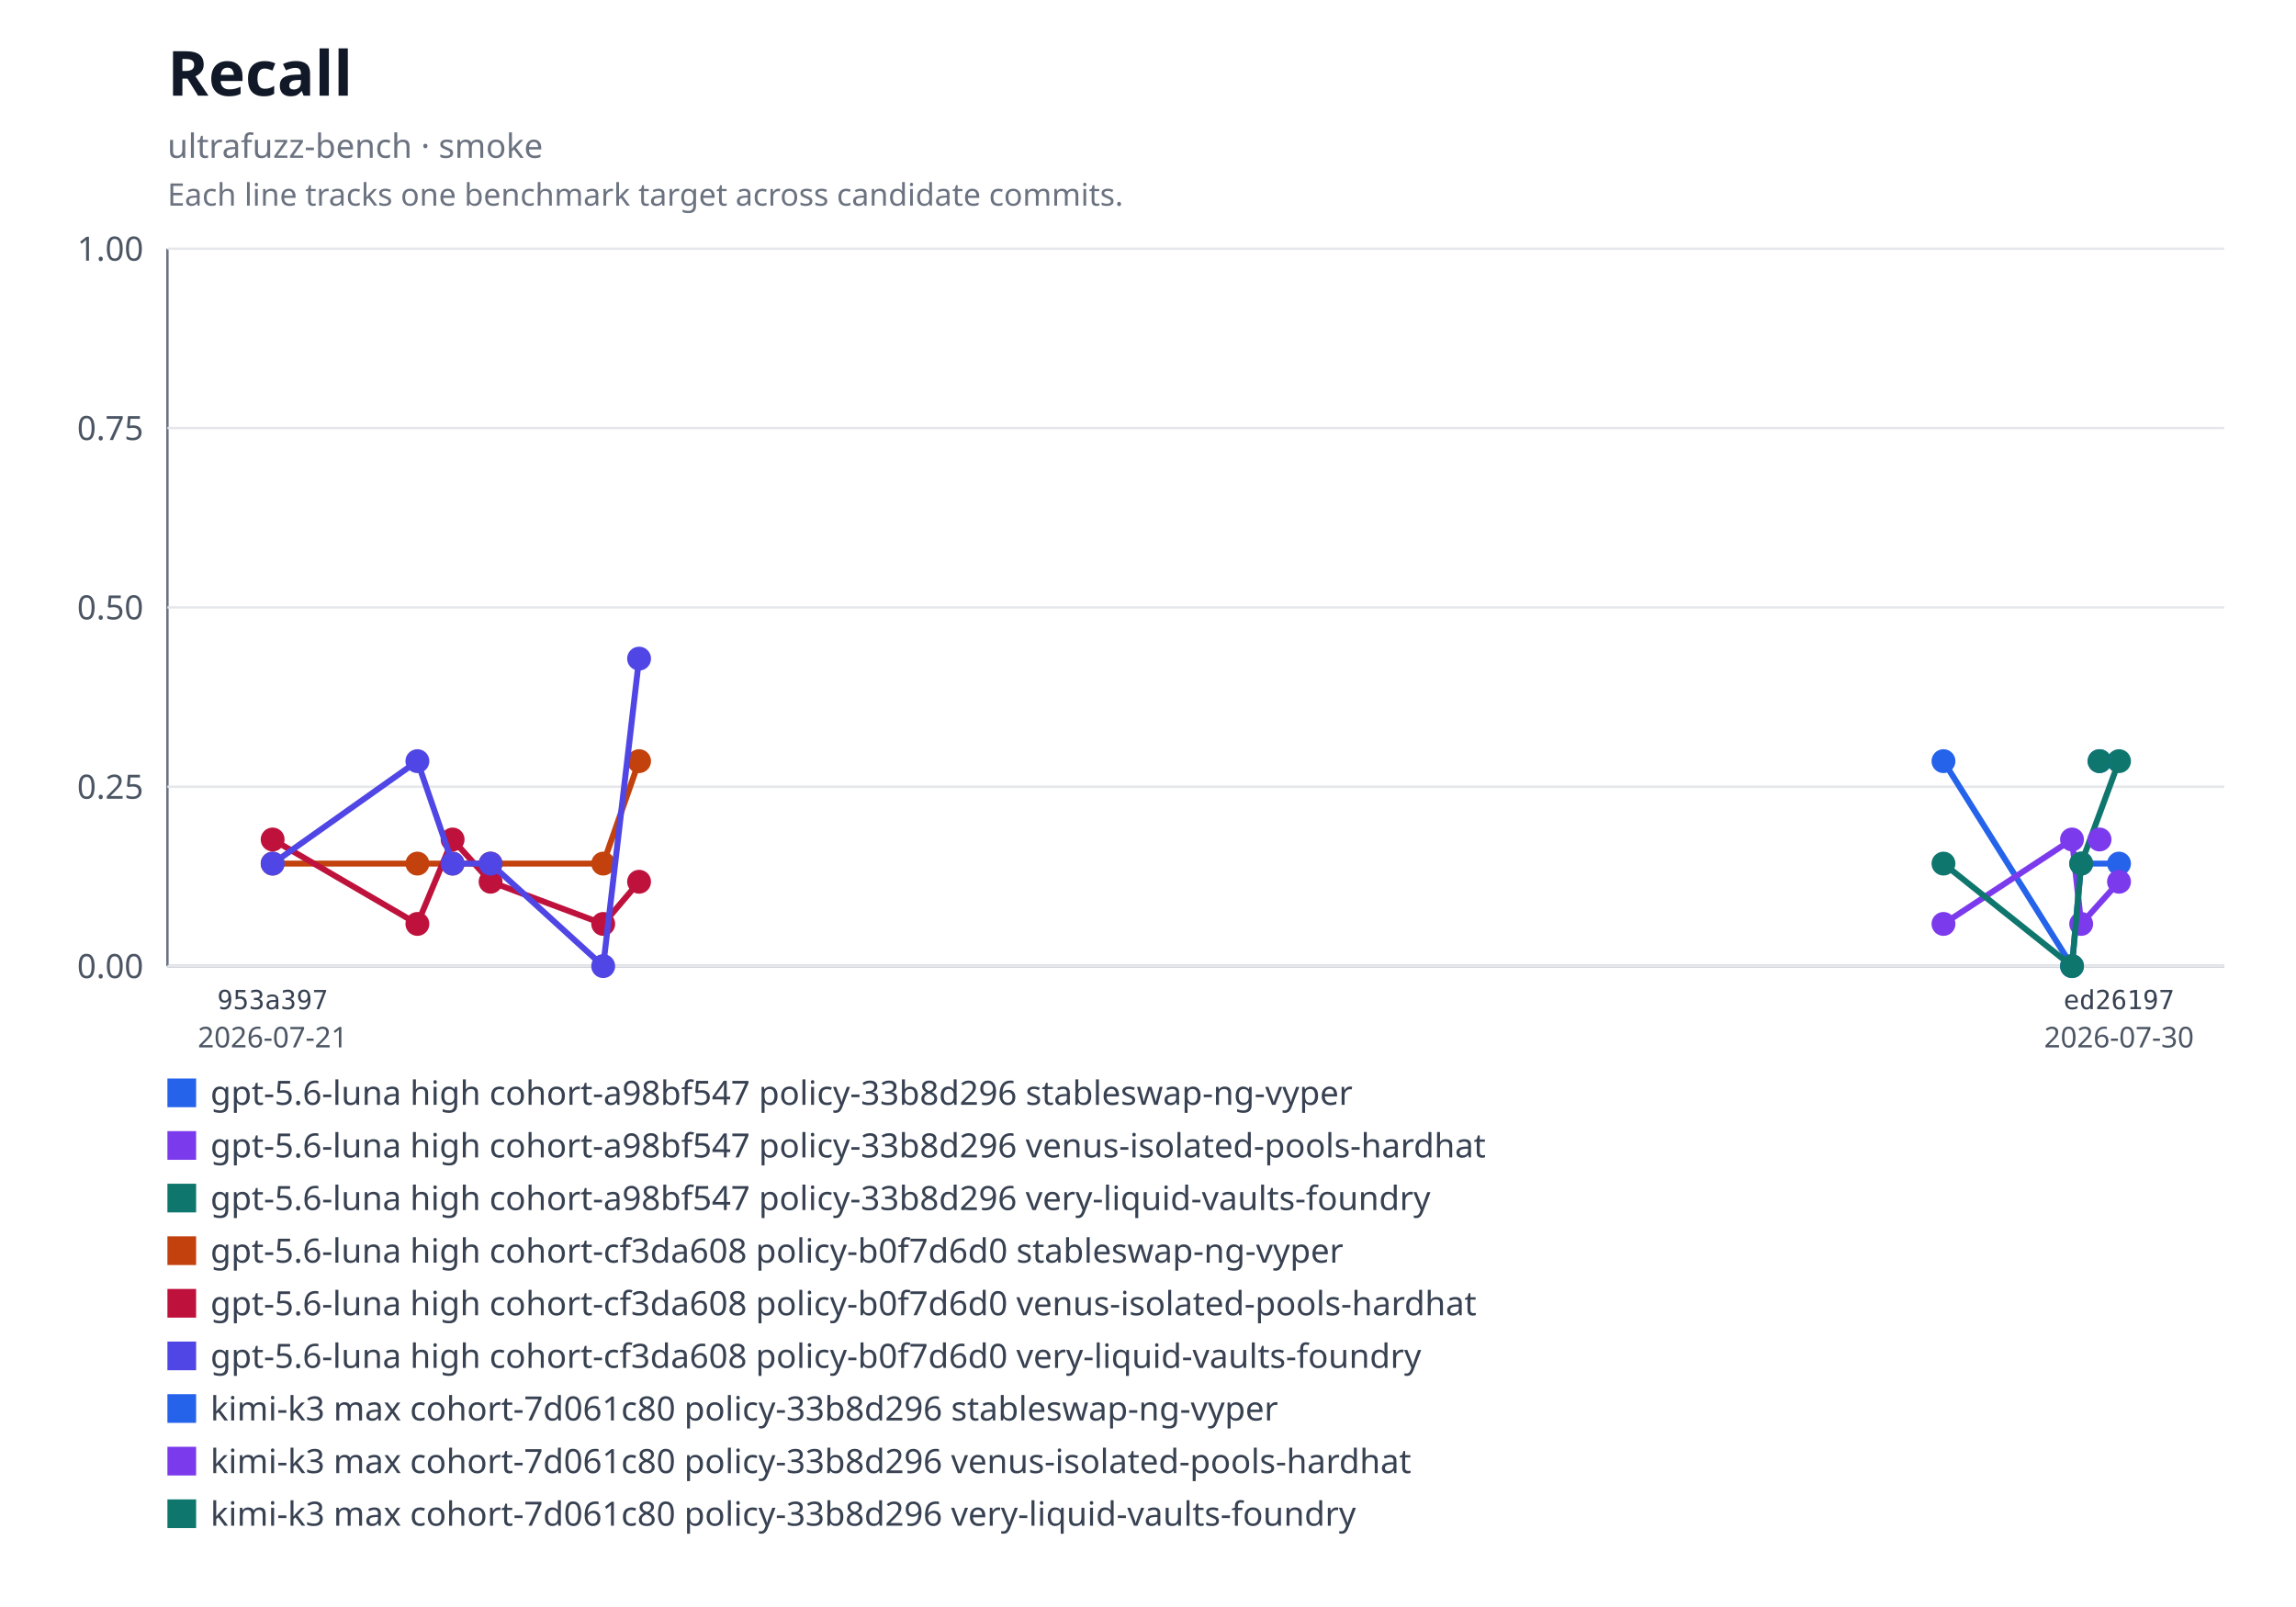
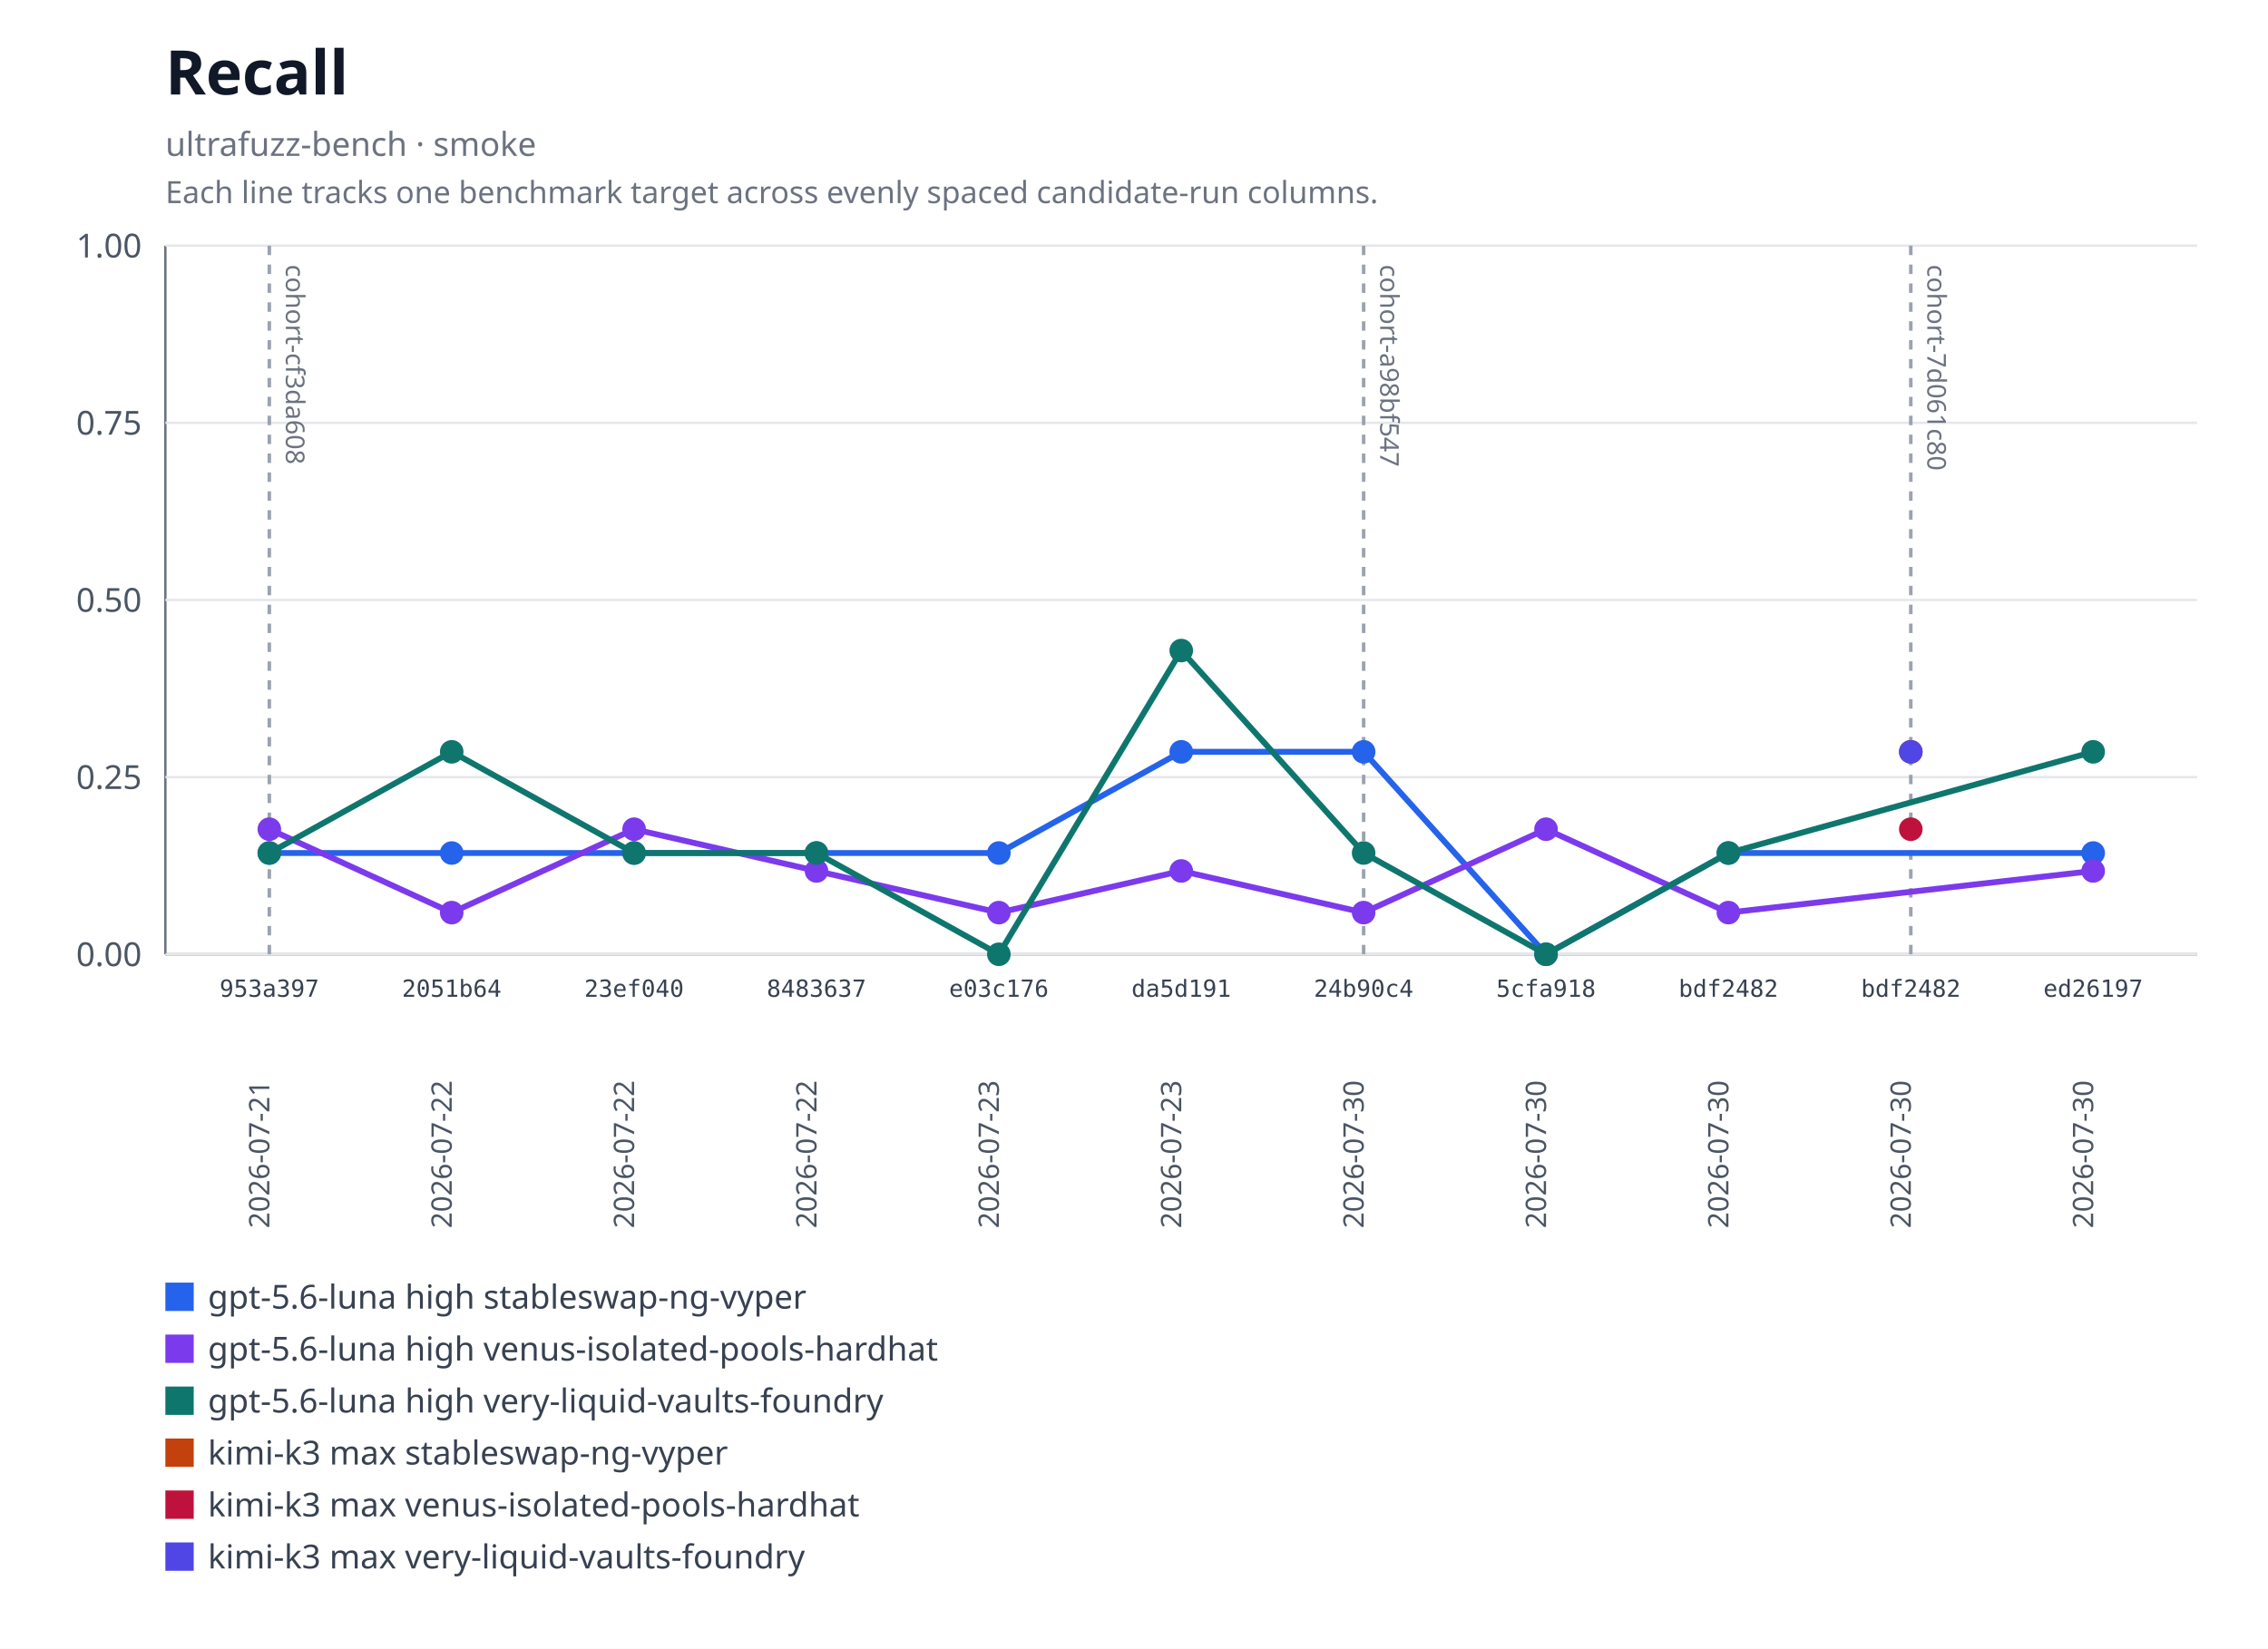
- <svg xmlns="http://www.w3.org/2000/svg" xmlns:xlink="http://www.w3.org/1999/xlink" width="960" height="672" viewBox="0 0 960 672" role="img" aria-labelledby="title desc">
-   <rect width="960" height="672" fill="#ffffff" />
+ <svg xmlns="http://www.w3.org/2000/svg" xmlns:xlink="http://www.w3.org/1999/xlink" width="960" height="698" viewBox="0 0 960 698" role="img" aria-labelledby="title desc">
+   <rect width="960" height="698" fill="#ffffff" />
  <text x="70" y="40" font-family="system-ui, sans-serif" font-size="26" font-weight="600" fill="#111827">Recall</text>
  <text x="70" y="66" font-family="system-ui, sans-serif" font-size="14" fill="#6b7280">ultrafuzz-bench · smoke</text>
-   <text x="70" y="86" font-family="system-ui, sans-serif" font-size="13" fill="#6b7280">Each line tracks one benchmark target across candidate commits.</text>
+   <text x="70" y="86" font-family="system-ui, sans-serif" font-size="13" fill="#6b7280">Each line tracks one benchmark target across evenly spaced candidate-run columns.</text>
  <line x1="70" y1="104" x2="70" y2="404" stroke="#6b7280" />
  <line x1="70" y1="404" x2="930" y2="404" stroke="#6b7280" />
  <line x1="70" y1="404" x2="930" y2="404" stroke="#e5e7eb" />
  <text x="60" y="409" text-anchor="end" font-family="system-ui, sans-serif" font-size="14" fill="#4b5563">0.00</text>
  <line x1="70" y1="329" x2="930" y2="329" stroke="#e5e7eb" />
  <text x="60" y="334" text-anchor="end" font-family="system-ui, sans-serif" font-size="14" fill="#4b5563">0.25</text>
  <line x1="70" y1="254" x2="930" y2="254" stroke="#e5e7eb" />
  <text x="60" y="259" text-anchor="end" font-family="system-ui, sans-serif" font-size="14" fill="#4b5563">0.50</text>
  <line x1="70" y1="179" x2="930" y2="179" stroke="#e5e7eb" />
  <text x="60" y="184" text-anchor="end" font-family="system-ui, sans-serif" font-size="14" fill="#4b5563">0.75</text>
  <line x1="70" y1="104" x2="930" y2="104" stroke="#e5e7eb" />
  <text x="60" y="109" text-anchor="end" font-family="system-ui, sans-serif" font-size="14" fill="#4b5563">1.00</text>
-   <polyline fill="none" stroke="#2563eb" stroke-width="2.5" points="812.6,318.29 866.34,404 870.18,361.13 886,361.13" />
+   <g data-lineage-marker="cohort-cf3da608">
+     <line x1="114" y1="104" x2="114" y2="404" stroke="#9ca3af" stroke-width="1.5" stroke-dasharray="4 4" />
+     <text transform="translate(121,112) rotate(90)" text-anchor="start" font-family="system-ui, sans-serif" font-size="11" fill="#6b7280">cohort-cf3da608</text>
+   </g>
+   <g data-lineage-marker="cohort-a98bf547">
+     <line x1="577.2" y1="104" x2="577.2" y2="404" stroke="#9ca3af" stroke-width="1.5" stroke-dasharray="4 4" />
+     <text transform="translate(584.2,112) rotate(90)" text-anchor="start" font-family="system-ui, sans-serif" font-size="11" fill="#6b7280">cohort-a98bf547</text>
+   </g>
+   <g data-lineage-marker="cohort-7d061c80">
+     <line x1="808.8" y1="104" x2="808.8" y2="404" stroke="#9ca3af" stroke-width="1.5" stroke-dasharray="4 4" />
+     <text transform="translate(815.8,112) rotate(90)" text-anchor="start" font-family="system-ui, sans-serif" font-size="11" fill="#6b7280">cohort-7d061c80</text>
+   </g>
+   <polyline fill="none" stroke="#2563eb" stroke-width="2.5" points="114,361.13 191.2,361.13 268.4,361.13 345.6,361.13 422.8,361.13 500,318.29 577.2,318.29 654.4,404 731.6,361.13 886,361.13" />
+   <a href="https://github.com/monad-developers/ultrafuzz/commit/953a397a860307d3061eef2cad69c80d09ef20f5" xlink:href="https://github.com/monad-developers/ultrafuzz/commit/953a397a860307d3061eef2cad69c80d09ef20f5">
+     <circle cx="114" cy="361.13" r="5" fill="#2563eb" />
+   </a>
+   <a href="https://github.com/monad-developers/ultrafuzz/commit/2051b642d9e31e9402ce1ec8a00b70cc27801f16" xlink:href="https://github.com/monad-developers/ultrafuzz/commit/2051b642d9e31e9402ce1ec8a00b70cc27801f16">
+     <circle cx="191.2" cy="361.13" r="5" fill="#2563eb" />
+   </a>
+   <a href="https://github.com/monad-developers/ultrafuzz/commit/23ef040e5ad66603354e3395f7eac77df9b76f06" xlink:href="https://github.com/monad-developers/ultrafuzz/commit/23ef040e5ad66603354e3395f7eac77df9b76f06">
+     <circle cx="268.4" cy="361.13" r="5" fill="#2563eb" />
+   </a>
+   <a href="https://github.com/monad-developers/ultrafuzz/commit/84836379f09e6e84ff0da059f7e26a2a38e4cc98" xlink:href="https://github.com/monad-developers/ultrafuzz/commit/84836379f09e6e84ff0da059f7e26a2a38e4cc98">
+     <circle cx="345.6" cy="361.13" r="5" fill="#2563eb" />
+   </a>
+   <a href="https://github.com/monad-developers/ultrafuzz/commit/e03c176587f695fe711b8123f88c2cbbcfca36af" xlink:href="https://github.com/monad-developers/ultrafuzz/commit/e03c176587f695fe711b8123f88c2cbbcfca36af">
+     <circle cx="422.8" cy="361.13" r="5" fill="#2563eb" />
+   </a>
+   <a href="https://github.com/monad-developers/ultrafuzz/commit/da5d191b03f61b4e07149c10d29bbd7542511889" xlink:href="https://github.com/monad-developers/ultrafuzz/commit/da5d191b03f61b4e07149c10d29bbd7542511889">
+     <circle cx="500" cy="318.29" r="5" fill="#2563eb" />
+   </a>
  <a href="https://github.com/monad-developers/ultrafuzz/commit/24b90c4d2a03ece561b3b1b988cfa2508c088013" xlink:href="https://github.com/monad-developers/ultrafuzz/commit/24b90c4d2a03ece561b3b1b988cfa2508c088013">
-     <circle cx="812.6" cy="318.29" r="5" fill="#2563eb" />
+     <circle cx="577.2" cy="318.29" r="5" fill="#2563eb" />
  </a>
  <a href="https://github.com/monad-developers/ultrafuzz/commit/5cfa918db7448aeb92b6b8aa66f687a9359b71e6" xlink:href="https://github.com/monad-developers/ultrafuzz/commit/5cfa918db7448aeb92b6b8aa66f687a9359b71e6">
-     <circle cx="866.34" cy="404" r="5" fill="#2563eb" />
+     <circle cx="654.4" cy="404" r="5" fill="#2563eb" />
  </a>
  <a href="https://github.com/monad-developers/ultrafuzz/commit/bdf2482db2ad359aa9b48775e73206fa37f32278" xlink:href="https://github.com/monad-developers/ultrafuzz/commit/bdf2482db2ad359aa9b48775e73206fa37f32278">
-     <circle cx="870.18" cy="361.13" r="5" fill="#2563eb" />
+     <circle cx="731.6" cy="361.13" r="5" fill="#2563eb" />
  </a>
  <a href="https://github.com/monad-developers/ultrafuzz/commit/ed26197c6c6cf5c7d21e35b9f2c9f5cb85fcac8e" xlink:href="https://github.com/monad-developers/ultrafuzz/commit/ed26197c6c6cf5c7d21e35b9f2c9f5cb85fcac8e">
    <circle cx="886" cy="361.13" r="5" fill="#2563eb" />
  </a>
-   <polyline fill="none" stroke="#7c3aed" stroke-width="2.5" points="812.6,386.36 866.34,351.05 870.18,386.36 886,368.72" />
+   <polyline fill="none" stroke="#7c3aed" stroke-width="2.5" points="114,351.05 191.2,386.36 268.4,351.05 345.6,368.72 422.8,386.36 500,368.72 577.2,386.36 654.4,351.05 731.6,386.36 886,368.72" />
+   <a href="https://github.com/monad-developers/ultrafuzz/commit/953a397a860307d3061eef2cad69c80d09ef20f5" xlink:href="https://github.com/monad-developers/ultrafuzz/commit/953a397a860307d3061eef2cad69c80d09ef20f5">
+     <circle cx="114" cy="351.05" r="5" fill="#7c3aed" />
+   </a>
+   <a href="https://github.com/monad-developers/ultrafuzz/commit/2051b642d9e31e9402ce1ec8a00b70cc27801f16" xlink:href="https://github.com/monad-developers/ultrafuzz/commit/2051b642d9e31e9402ce1ec8a00b70cc27801f16">
+     <circle cx="191.2" cy="386.36" r="5" fill="#7c3aed" />
+   </a>
+   <a href="https://github.com/monad-developers/ultrafuzz/commit/23ef040e5ad66603354e3395f7eac77df9b76f06" xlink:href="https://github.com/monad-developers/ultrafuzz/commit/23ef040e5ad66603354e3395f7eac77df9b76f06">
+     <circle cx="268.4" cy="351.05" r="5" fill="#7c3aed" />
+   </a>
+   <a href="https://github.com/monad-developers/ultrafuzz/commit/84836379f09e6e84ff0da059f7e26a2a38e4cc98" xlink:href="https://github.com/monad-developers/ultrafuzz/commit/84836379f09e6e84ff0da059f7e26a2a38e4cc98">
+     <circle cx="345.6" cy="368.72" r="5" fill="#7c3aed" />
+   </a>
+   <a href="https://github.com/monad-developers/ultrafuzz/commit/e03c176587f695fe711b8123f88c2cbbcfca36af" xlink:href="https://github.com/monad-developers/ultrafuzz/commit/e03c176587f695fe711b8123f88c2cbbcfca36af">
+     <circle cx="422.8" cy="386.36" r="5" fill="#7c3aed" />
+   </a>
+   <a href="https://github.com/monad-developers/ultrafuzz/commit/da5d191b03f61b4e07149c10d29bbd7542511889" xlink:href="https://github.com/monad-developers/ultrafuzz/commit/da5d191b03f61b4e07149c10d29bbd7542511889">
+     <circle cx="500" cy="368.72" r="5" fill="#7c3aed" />
+   </a>
  <a href="https://github.com/monad-developers/ultrafuzz/commit/24b90c4d2a03ece561b3b1b988cfa2508c088013" xlink:href="https://github.com/monad-developers/ultrafuzz/commit/24b90c4d2a03ece561b3b1b988cfa2508c088013">
-     <circle cx="812.6" cy="386.36" r="5" fill="#7c3aed" />
+     <circle cx="577.2" cy="386.36" r="5" fill="#7c3aed" />
  </a>
  <a href="https://github.com/monad-developers/ultrafuzz/commit/5cfa918db7448aeb92b6b8aa66f687a9359b71e6" xlink:href="https://github.com/monad-developers/ultrafuzz/commit/5cfa918db7448aeb92b6b8aa66f687a9359b71e6">
-     <circle cx="866.34" cy="351.05" r="5" fill="#7c3aed" />
+     <circle cx="654.4" cy="351.05" r="5" fill="#7c3aed" />
  </a>
  <a href="https://github.com/monad-developers/ultrafuzz/commit/bdf2482db2ad359aa9b48775e73206fa37f32278" xlink:href="https://github.com/monad-developers/ultrafuzz/commit/bdf2482db2ad359aa9b48775e73206fa37f32278">
-     <circle cx="870.18" cy="386.36" r="5" fill="#7c3aed" />
+     <circle cx="731.6" cy="386.36" r="5" fill="#7c3aed" />
  </a>
  <a href="https://github.com/monad-developers/ultrafuzz/commit/ed26197c6c6cf5c7d21e35b9f2c9f5cb85fcac8e" xlink:href="https://github.com/monad-developers/ultrafuzz/commit/ed26197c6c6cf5c7d21e35b9f2c9f5cb85fcac8e">
    <circle cx="886" cy="368.72" r="5" fill="#7c3aed" />
  </a>
-   <polyline fill="none" stroke="#0f766e" stroke-width="2.5" points="812.6,361.13 866.34,404 870.18,361.13 886,318.29" />
+   <polyline fill="none" stroke="#0f766e" stroke-width="2.5" points="114,361.13 191.2,318.29 268.4,361.13 345.6,361.13 422.8,404 500,275.42 577.2,361.13 654.4,404 731.6,361.13 886,318.29" />
+   <a href="https://github.com/monad-developers/ultrafuzz/commit/953a397a860307d3061eef2cad69c80d09ef20f5" xlink:href="https://github.com/monad-developers/ultrafuzz/commit/953a397a860307d3061eef2cad69c80d09ef20f5">
+     <circle cx="114" cy="361.13" r="5" fill="#0f766e" />
+   </a>
+   <a href="https://github.com/monad-developers/ultrafuzz/commit/2051b642d9e31e9402ce1ec8a00b70cc27801f16" xlink:href="https://github.com/monad-developers/ultrafuzz/commit/2051b642d9e31e9402ce1ec8a00b70cc27801f16">
+     <circle cx="191.2" cy="318.29" r="5" fill="#0f766e" />
+   </a>
+   <a href="https://github.com/monad-developers/ultrafuzz/commit/23ef040e5ad66603354e3395f7eac77df9b76f06" xlink:href="https://github.com/monad-developers/ultrafuzz/commit/23ef040e5ad66603354e3395f7eac77df9b76f06">
+     <circle cx="268.4" cy="361.13" r="5" fill="#0f766e" />
+   </a>
+   <a href="https://github.com/monad-developers/ultrafuzz/commit/84836379f09e6e84ff0da059f7e26a2a38e4cc98" xlink:href="https://github.com/monad-developers/ultrafuzz/commit/84836379f09e6e84ff0da059f7e26a2a38e4cc98">
+     <circle cx="345.6" cy="361.13" r="5" fill="#0f766e" />
+   </a>
+   <a href="https://github.com/monad-developers/ultrafuzz/commit/e03c176587f695fe711b8123f88c2cbbcfca36af" xlink:href="https://github.com/monad-developers/ultrafuzz/commit/e03c176587f695fe711b8123f88c2cbbcfca36af">
+     <circle cx="422.8" cy="404" r="5" fill="#0f766e" />
+   </a>
+   <a href="https://github.com/monad-developers/ultrafuzz/commit/da5d191b03f61b4e07149c10d29bbd7542511889" xlink:href="https://github.com/monad-developers/ultrafuzz/commit/da5d191b03f61b4e07149c10d29bbd7542511889">
+     <circle cx="500" cy="275.42" r="5" fill="#0f766e" />
+   </a>
  <a href="https://github.com/monad-developers/ultrafuzz/commit/24b90c4d2a03ece561b3b1b988cfa2508c088013" xlink:href="https://github.com/monad-developers/ultrafuzz/commit/24b90c4d2a03ece561b3b1b988cfa2508c088013">
-     <circle cx="812.6" cy="361.13" r="5" fill="#0f766e" />
+     <circle cx="577.2" cy="361.13" r="5" fill="#0f766e" />
  </a>
  <a href="https://github.com/monad-developers/ultrafuzz/commit/5cfa918db7448aeb92b6b8aa66f687a9359b71e6" xlink:href="https://github.com/monad-developers/ultrafuzz/commit/5cfa918db7448aeb92b6b8aa66f687a9359b71e6">
-     <circle cx="866.34" cy="404" r="5" fill="#0f766e" />
+     <circle cx="654.4" cy="404" r="5" fill="#0f766e" />
  </a>
  <a href="https://github.com/monad-developers/ultrafuzz/commit/bdf2482db2ad359aa9b48775e73206fa37f32278" xlink:href="https://github.com/monad-developers/ultrafuzz/commit/bdf2482db2ad359aa9b48775e73206fa37f32278">
-     <circle cx="870.18" cy="361.13" r="5" fill="#0f766e" />
+     <circle cx="731.6" cy="361.13" r="5" fill="#0f766e" />
  </a>
  <a href="https://github.com/monad-developers/ultrafuzz/commit/ed26197c6c6cf5c7d21e35b9f2c9f5cb85fcac8e" xlink:href="https://github.com/monad-developers/ultrafuzz/commit/ed26197c6c6cf5c7d21e35b9f2c9f5cb85fcac8e">
    <circle cx="886" cy="318.29" r="5" fill="#0f766e" />
  </a>
-   <polyline fill="none" stroke="#c2410c" stroke-width="2.5" points="114,361.13 174.52,361.13 189.25,361.13 205.12,361.13 252.21,361.13 267.21,318.29" />
-   <a href="https://github.com/monad-developers/ultrafuzz/commit/953a397a860307d3061eef2cad69c80d09ef20f5" xlink:href="https://github.com/monad-developers/ultrafuzz/commit/953a397a860307d3061eef2cad69c80d09ef20f5">
-     <circle cx="114" cy="361.13" r="5" fill="#c2410c" />
-   </a>
-   <a href="https://github.com/monad-developers/ultrafuzz/commit/2051b642d9e31e9402ce1ec8a00b70cc27801f16" xlink:href="https://github.com/monad-developers/ultrafuzz/commit/2051b642d9e31e9402ce1ec8a00b70cc27801f16">
-     <circle cx="174.52" cy="361.13" r="5" fill="#c2410c" />
-   </a>
-   <a href="https://github.com/monad-developers/ultrafuzz/commit/23ef040e5ad66603354e3395f7eac77df9b76f06" xlink:href="https://github.com/monad-developers/ultrafuzz/commit/23ef040e5ad66603354e3395f7eac77df9b76f06">
-     <circle cx="189.25" cy="361.13" r="5" fill="#c2410c" />
-   </a>
-   <a href="https://github.com/monad-developers/ultrafuzz/commit/84836379f09e6e84ff0da059f7e26a2a38e4cc98" xlink:href="https://github.com/monad-developers/ultrafuzz/commit/84836379f09e6e84ff0da059f7e26a2a38e4cc98">
-     <circle cx="205.12" cy="361.13" r="5" fill="#c2410c" />
-   </a>
-   <a href="https://github.com/monad-developers/ultrafuzz/commit/e03c176587f695fe711b8123f88c2cbbcfca36af" xlink:href="https://github.com/monad-developers/ultrafuzz/commit/e03c176587f695fe711b8123f88c2cbbcfca36af">
-     <circle cx="252.21" cy="361.13" r="5" fill="#c2410c" />
-   </a>
-   <a href="https://github.com/monad-developers/ultrafuzz/commit/da5d191b03f61b4e07149c10d29bbd7542511889" xlink:href="https://github.com/monad-developers/ultrafuzz/commit/da5d191b03f61b4e07149c10d29bbd7542511889">
-     <circle cx="267.21" cy="318.29" r="5" fill="#c2410c" />
-   </a>
-   <polyline fill="none" stroke="#be123c" stroke-width="2.5" points="114,351.05 174.52,386.36 189.25,351.05 205.12,368.72 252.21,386.36 267.21,368.72" />
-   <a href="https://github.com/monad-developers/ultrafuzz/commit/953a397a860307d3061eef2cad69c80d09ef20f5" xlink:href="https://github.com/monad-developers/ultrafuzz/commit/953a397a860307d3061eef2cad69c80d09ef20f5">
-     <circle cx="114" cy="351.05" r="5" fill="#be123c" />
-   </a>
-   <a href="https://github.com/monad-developers/ultrafuzz/commit/2051b642d9e31e9402ce1ec8a00b70cc27801f16" xlink:href="https://github.com/monad-developers/ultrafuzz/commit/2051b642d9e31e9402ce1ec8a00b70cc27801f16">
-     <circle cx="174.52" cy="386.36" r="5" fill="#be123c" />
-   </a>
-   <a href="https://github.com/monad-developers/ultrafuzz/commit/23ef040e5ad66603354e3395f7eac77df9b76f06" xlink:href="https://github.com/monad-developers/ultrafuzz/commit/23ef040e5ad66603354e3395f7eac77df9b76f06">
-     <circle cx="189.25" cy="351.05" r="5" fill="#be123c" />
-   </a>
-   <a href="https://github.com/monad-developers/ultrafuzz/commit/84836379f09e6e84ff0da059f7e26a2a38e4cc98" xlink:href="https://github.com/monad-developers/ultrafuzz/commit/84836379f09e6e84ff0da059f7e26a2a38e4cc98">
-     <circle cx="205.12" cy="368.72" r="5" fill="#be123c" />
-   </a>
-   <a href="https://github.com/monad-developers/ultrafuzz/commit/e03c176587f695fe711b8123f88c2cbbcfca36af" xlink:href="https://github.com/monad-developers/ultrafuzz/commit/e03c176587f695fe711b8123f88c2cbbcfca36af">
-     <circle cx="252.21" cy="386.36" r="5" fill="#be123c" />
-   </a>
-   <a href="https://github.com/monad-developers/ultrafuzz/commit/da5d191b03f61b4e07149c10d29bbd7542511889" xlink:href="https://github.com/monad-developers/ultrafuzz/commit/da5d191b03f61b4e07149c10d29bbd7542511889">
-     <circle cx="267.21" cy="368.72" r="5" fill="#be123c" />
-   </a>
-   <polyline fill="none" stroke="#4f46e5" stroke-width="2.5" points="114,361.13 174.52,318.29 189.25,361.13 205.12,361.13 252.21,404 267.21,275.42" />
-   <a href="https://github.com/monad-developers/ultrafuzz/commit/953a397a860307d3061eef2cad69c80d09ef20f5" xlink:href="https://github.com/monad-developers/ultrafuzz/commit/953a397a860307d3061eef2cad69c80d09ef20f5">
-     <circle cx="114" cy="361.13" r="5" fill="#4f46e5" />
-   </a>
-   <a href="https://github.com/monad-developers/ultrafuzz/commit/2051b642d9e31e9402ce1ec8a00b70cc27801f16" xlink:href="https://github.com/monad-developers/ultrafuzz/commit/2051b642d9e31e9402ce1ec8a00b70cc27801f16">
-     <circle cx="174.52" cy="318.29" r="5" fill="#4f46e5" />
-   </a>
-   <a href="https://github.com/monad-developers/ultrafuzz/commit/23ef040e5ad66603354e3395f7eac77df9b76f06" xlink:href="https://github.com/monad-developers/ultrafuzz/commit/23ef040e5ad66603354e3395f7eac77df9b76f06">
-     <circle cx="189.25" cy="361.13" r="5" fill="#4f46e5" />
-   </a>
-   <a href="https://github.com/monad-developers/ultrafuzz/commit/84836379f09e6e84ff0da059f7e26a2a38e4cc98" xlink:href="https://github.com/monad-developers/ultrafuzz/commit/84836379f09e6e84ff0da059f7e26a2a38e4cc98">
-     <circle cx="205.12" cy="361.13" r="5" fill="#4f46e5" />
-   </a>
-   <a href="https://github.com/monad-developers/ultrafuzz/commit/e03c176587f695fe711b8123f88c2cbbcfca36af" xlink:href="https://github.com/monad-developers/ultrafuzz/commit/e03c176587f695fe711b8123f88c2cbbcfca36af">
-     <circle cx="252.21" cy="404" r="5" fill="#4f46e5" />
-   </a>
-   <a href="https://github.com/monad-developers/ultrafuzz/commit/da5d191b03f61b4e07149c10d29bbd7542511889" xlink:href="https://github.com/monad-developers/ultrafuzz/commit/da5d191b03f61b4e07149c10d29bbd7542511889">
-     <circle cx="267.21" cy="275.42" r="5" fill="#4f46e5" />
+   <a href="https://github.com/monad-developers/ultrafuzz/commit/bdf2482db2ad359aa9b48775e73206fa37f32278" xlink:href="https://github.com/monad-developers/ultrafuzz/commit/bdf2482db2ad359aa9b48775e73206fa37f32278">
+     <circle cx="808.8" cy="318.29" r="5" fill="#c2410c" />
  </a>
  <a href="https://github.com/monad-developers/ultrafuzz/commit/bdf2482db2ad359aa9b48775e73206fa37f32278" xlink:href="https://github.com/monad-developers/ultrafuzz/commit/bdf2482db2ad359aa9b48775e73206fa37f32278">
-     <circle cx="877.86" cy="318.29" r="5" fill="#2563eb" />
+     <circle cx="808.8" cy="351.05" r="5" fill="#be123c" />
  </a>
  <a href="https://github.com/monad-developers/ultrafuzz/commit/bdf2482db2ad359aa9b48775e73206fa37f32278" xlink:href="https://github.com/monad-developers/ultrafuzz/commit/bdf2482db2ad359aa9b48775e73206fa37f32278">
-     <circle cx="877.86" cy="351.05" r="5" fill="#7c3aed" />
+     <circle cx="808.8" cy="318.29" r="5" fill="#4f46e5" />
  </a>
-   <a href="https://github.com/monad-developers/ultrafuzz/commit/bdf2482db2ad359aa9b48775e73206fa37f32278" xlink:href="https://github.com/monad-developers/ultrafuzz/commit/bdf2482db2ad359aa9b48775e73206fa37f32278">
-     <circle cx="877.86" cy="318.29" r="5" fill="#0f766e" />
-   </a>
-   <text x="114" y="422" text-anchor="middle" font-family="ui-monospace, monospace" font-size="11" fill="#374151">953a397</text>
-   <text x="114" y="438" text-anchor="middle" font-family="system-ui, sans-serif" font-size="12" fill="#4b5563">2026-07-21</text>
-   <text x="886" y="422" text-anchor="middle" font-family="ui-monospace, monospace" font-size="11" fill="#374151">ed26197</text>
-   <text x="886" y="438" text-anchor="middle" font-family="system-ui, sans-serif" font-size="12" fill="#4b5563">2026-07-30</text>
-   <rect x="70" y="451" width="12" height="12" fill="#2563eb" />
-   <text x="88" y="462" font-family="system-ui, sans-serif" font-size="14" fill="#374151">gpt-5.6-luna high cohort-a98bf547 policy-33b8d296 stableswap-ng-vyper</text>
-   <rect x="70" y="473" width="12" height="12" fill="#7c3aed" />
-   <text x="88" y="484" font-family="system-ui, sans-serif" font-size="14" fill="#374151">gpt-5.6-luna high cohort-a98bf547 policy-33b8d296 venus-isolated-pools-hardhat</text>
-   <rect x="70" y="495" width="12" height="12" fill="#0f766e" />
-   <text x="88" y="506" font-family="system-ui, sans-serif" font-size="14" fill="#374151">gpt-5.6-luna high cohort-a98bf547 policy-33b8d296 very-liquid-vaults-foundry</text>
-   <rect x="70" y="517" width="12" height="12" fill="#c2410c" />
-   <text x="88" y="528" font-family="system-ui, sans-serif" font-size="14" fill="#374151">gpt-5.6-luna high cohort-cf3da608 policy-b0f7d6d0 stableswap-ng-vyper</text>
-   <rect x="70" y="539" width="12" height="12" fill="#be123c" />
-   <text x="88" y="550" font-family="system-ui, sans-serif" font-size="14" fill="#374151">gpt-5.6-luna high cohort-cf3da608 policy-b0f7d6d0 venus-isolated-pools-hardhat</text>
-   <rect x="70" y="561" width="12" height="12" fill="#4f46e5" />
-   <text x="88" y="572" font-family="system-ui, sans-serif" font-size="14" fill="#374151">gpt-5.6-luna high cohort-cf3da608 policy-b0f7d6d0 very-liquid-vaults-foundry</text>
-   <rect x="70" y="583" width="12" height="12" fill="#2563eb" />
-   <text x="88" y="594" font-family="system-ui, sans-serif" font-size="14" fill="#374151">kimi-k3 max cohort-7d061c80 policy-33b8d296 stableswap-ng-vyper</text>
-   <rect x="70" y="605" width="12" height="12" fill="#7c3aed" />
-   <text x="88" y="616" font-family="system-ui, sans-serif" font-size="14" fill="#374151">kimi-k3 max cohort-7d061c80 policy-33b8d296 venus-isolated-pools-hardhat</text>
-   <rect x="70" y="627" width="12" height="12" fill="#0f766e" />
-   <text x="88" y="638" font-family="system-ui, sans-serif" font-size="14" fill="#374151">kimi-k3 max cohort-7d061c80 policy-33b8d296 very-liquid-vaults-foundry</text>
+   <text x="114" y="422" text-anchor="middle" font-family="ui-monospace, monospace" font-size="10" fill="#374151">953a397</text>
+   <text transform="translate(114,520) rotate(-90)" text-anchor="start" font-family="system-ui, sans-serif" font-size="12" fill="#4b5563">2026-07-21</text>
+   <text x="191.2" y="422" text-anchor="middle" font-family="ui-monospace, monospace" font-size="10" fill="#374151">2051b64</text>
+   <text transform="translate(191.2,520) rotate(-90)" text-anchor="start" font-family="system-ui, sans-serif" font-size="12" fill="#4b5563">2026-07-22</text>
+   <text x="268.4" y="422" text-anchor="middle" font-family="ui-monospace, monospace" font-size="10" fill="#374151">23ef040</text>
+   <text transform="translate(268.4,520) rotate(-90)" text-anchor="start" font-family="system-ui, sans-serif" font-size="12" fill="#4b5563">2026-07-22</text>
+   <text x="345.6" y="422" text-anchor="middle" font-family="ui-monospace, monospace" font-size="10" fill="#374151">8483637</text>
+   <text transform="translate(345.6,520) rotate(-90)" text-anchor="start" font-family="system-ui, sans-serif" font-size="12" fill="#4b5563">2026-07-22</text>
+   <text x="422.8" y="422" text-anchor="middle" font-family="ui-monospace, monospace" font-size="10" fill="#374151">e03c176</text>
+   <text transform="translate(422.8,520) rotate(-90)" text-anchor="start" font-family="system-ui, sans-serif" font-size="12" fill="#4b5563">2026-07-23</text>
+   <text x="500" y="422" text-anchor="middle" font-family="ui-monospace, monospace" font-size="10" fill="#374151">da5d191</text>
+   <text transform="translate(500,520) rotate(-90)" text-anchor="start" font-family="system-ui, sans-serif" font-size="12" fill="#4b5563">2026-07-23</text>
+   <text x="577.2" y="422" text-anchor="middle" font-family="ui-monospace, monospace" font-size="10" fill="#374151">24b90c4</text>
+   <text transform="translate(577.2,520) rotate(-90)" text-anchor="start" font-family="system-ui, sans-serif" font-size="12" fill="#4b5563">2026-07-30</text>
+   <text x="654.4" y="422" text-anchor="middle" font-family="ui-monospace, monospace" font-size="10" fill="#374151">5cfa918</text>
+   <text transform="translate(654.4,520) rotate(-90)" text-anchor="start" font-family="system-ui, sans-serif" font-size="12" fill="#4b5563">2026-07-30</text>
+   <text x="731.6" y="422" text-anchor="middle" font-family="ui-monospace, monospace" font-size="10" fill="#374151">bdf2482</text>
+   <text transform="translate(731.6,520) rotate(-90)" text-anchor="start" font-family="system-ui, sans-serif" font-size="12" fill="#4b5563">2026-07-30</text>
+   <text x="808.8" y="422" text-anchor="middle" font-family="ui-monospace, monospace" font-size="10" fill="#374151">bdf2482</text>
+   <text transform="translate(808.8,520) rotate(-90)" text-anchor="start" font-family="system-ui, sans-serif" font-size="12" fill="#4b5563">2026-07-30</text>
+   <text x="886" y="422" text-anchor="middle" font-family="ui-monospace, monospace" font-size="10" fill="#374151">ed26197</text>
+   <text transform="translate(886,520) rotate(-90)" text-anchor="start" font-family="system-ui, sans-serif" font-size="12" fill="#4b5563">2026-07-30</text>
+   <rect x="70" y="543" width="12" height="12" fill="#2563eb" />
+   <text x="88" y="554" font-family="system-ui, sans-serif" font-size="14" fill="#374151">gpt-5.6-luna high stableswap-ng-vyper</text>
+   <rect x="70" y="565" width="12" height="12" fill="#7c3aed" />
+   <text x="88" y="576" font-family="system-ui, sans-serif" font-size="14" fill="#374151">gpt-5.6-luna high venus-isolated-pools-hardhat</text>
+   <rect x="70" y="587" width="12" height="12" fill="#0f766e" />
+   <text x="88" y="598" font-family="system-ui, sans-serif" font-size="14" fill="#374151">gpt-5.6-luna high very-liquid-vaults-foundry</text>
+   <rect x="70" y="609" width="12" height="12" fill="#c2410c" />
+   <text x="88" y="620" font-family="system-ui, sans-serif" font-size="14" fill="#374151">kimi-k3 max stableswap-ng-vyper</text>
+   <rect x="70" y="631" width="12" height="12" fill="#be123c" />
+   <text x="88" y="642" font-family="system-ui, sans-serif" font-size="14" fill="#374151">kimi-k3 max venus-isolated-pools-hardhat</text>
+   <rect x="70" y="653" width="12" height="12" fill="#4f46e5" />
+   <text x="88" y="664" font-family="system-ui, sans-serif" font-size="14" fill="#374151">kimi-k3 max very-liquid-vaults-foundry</text>
</svg>
